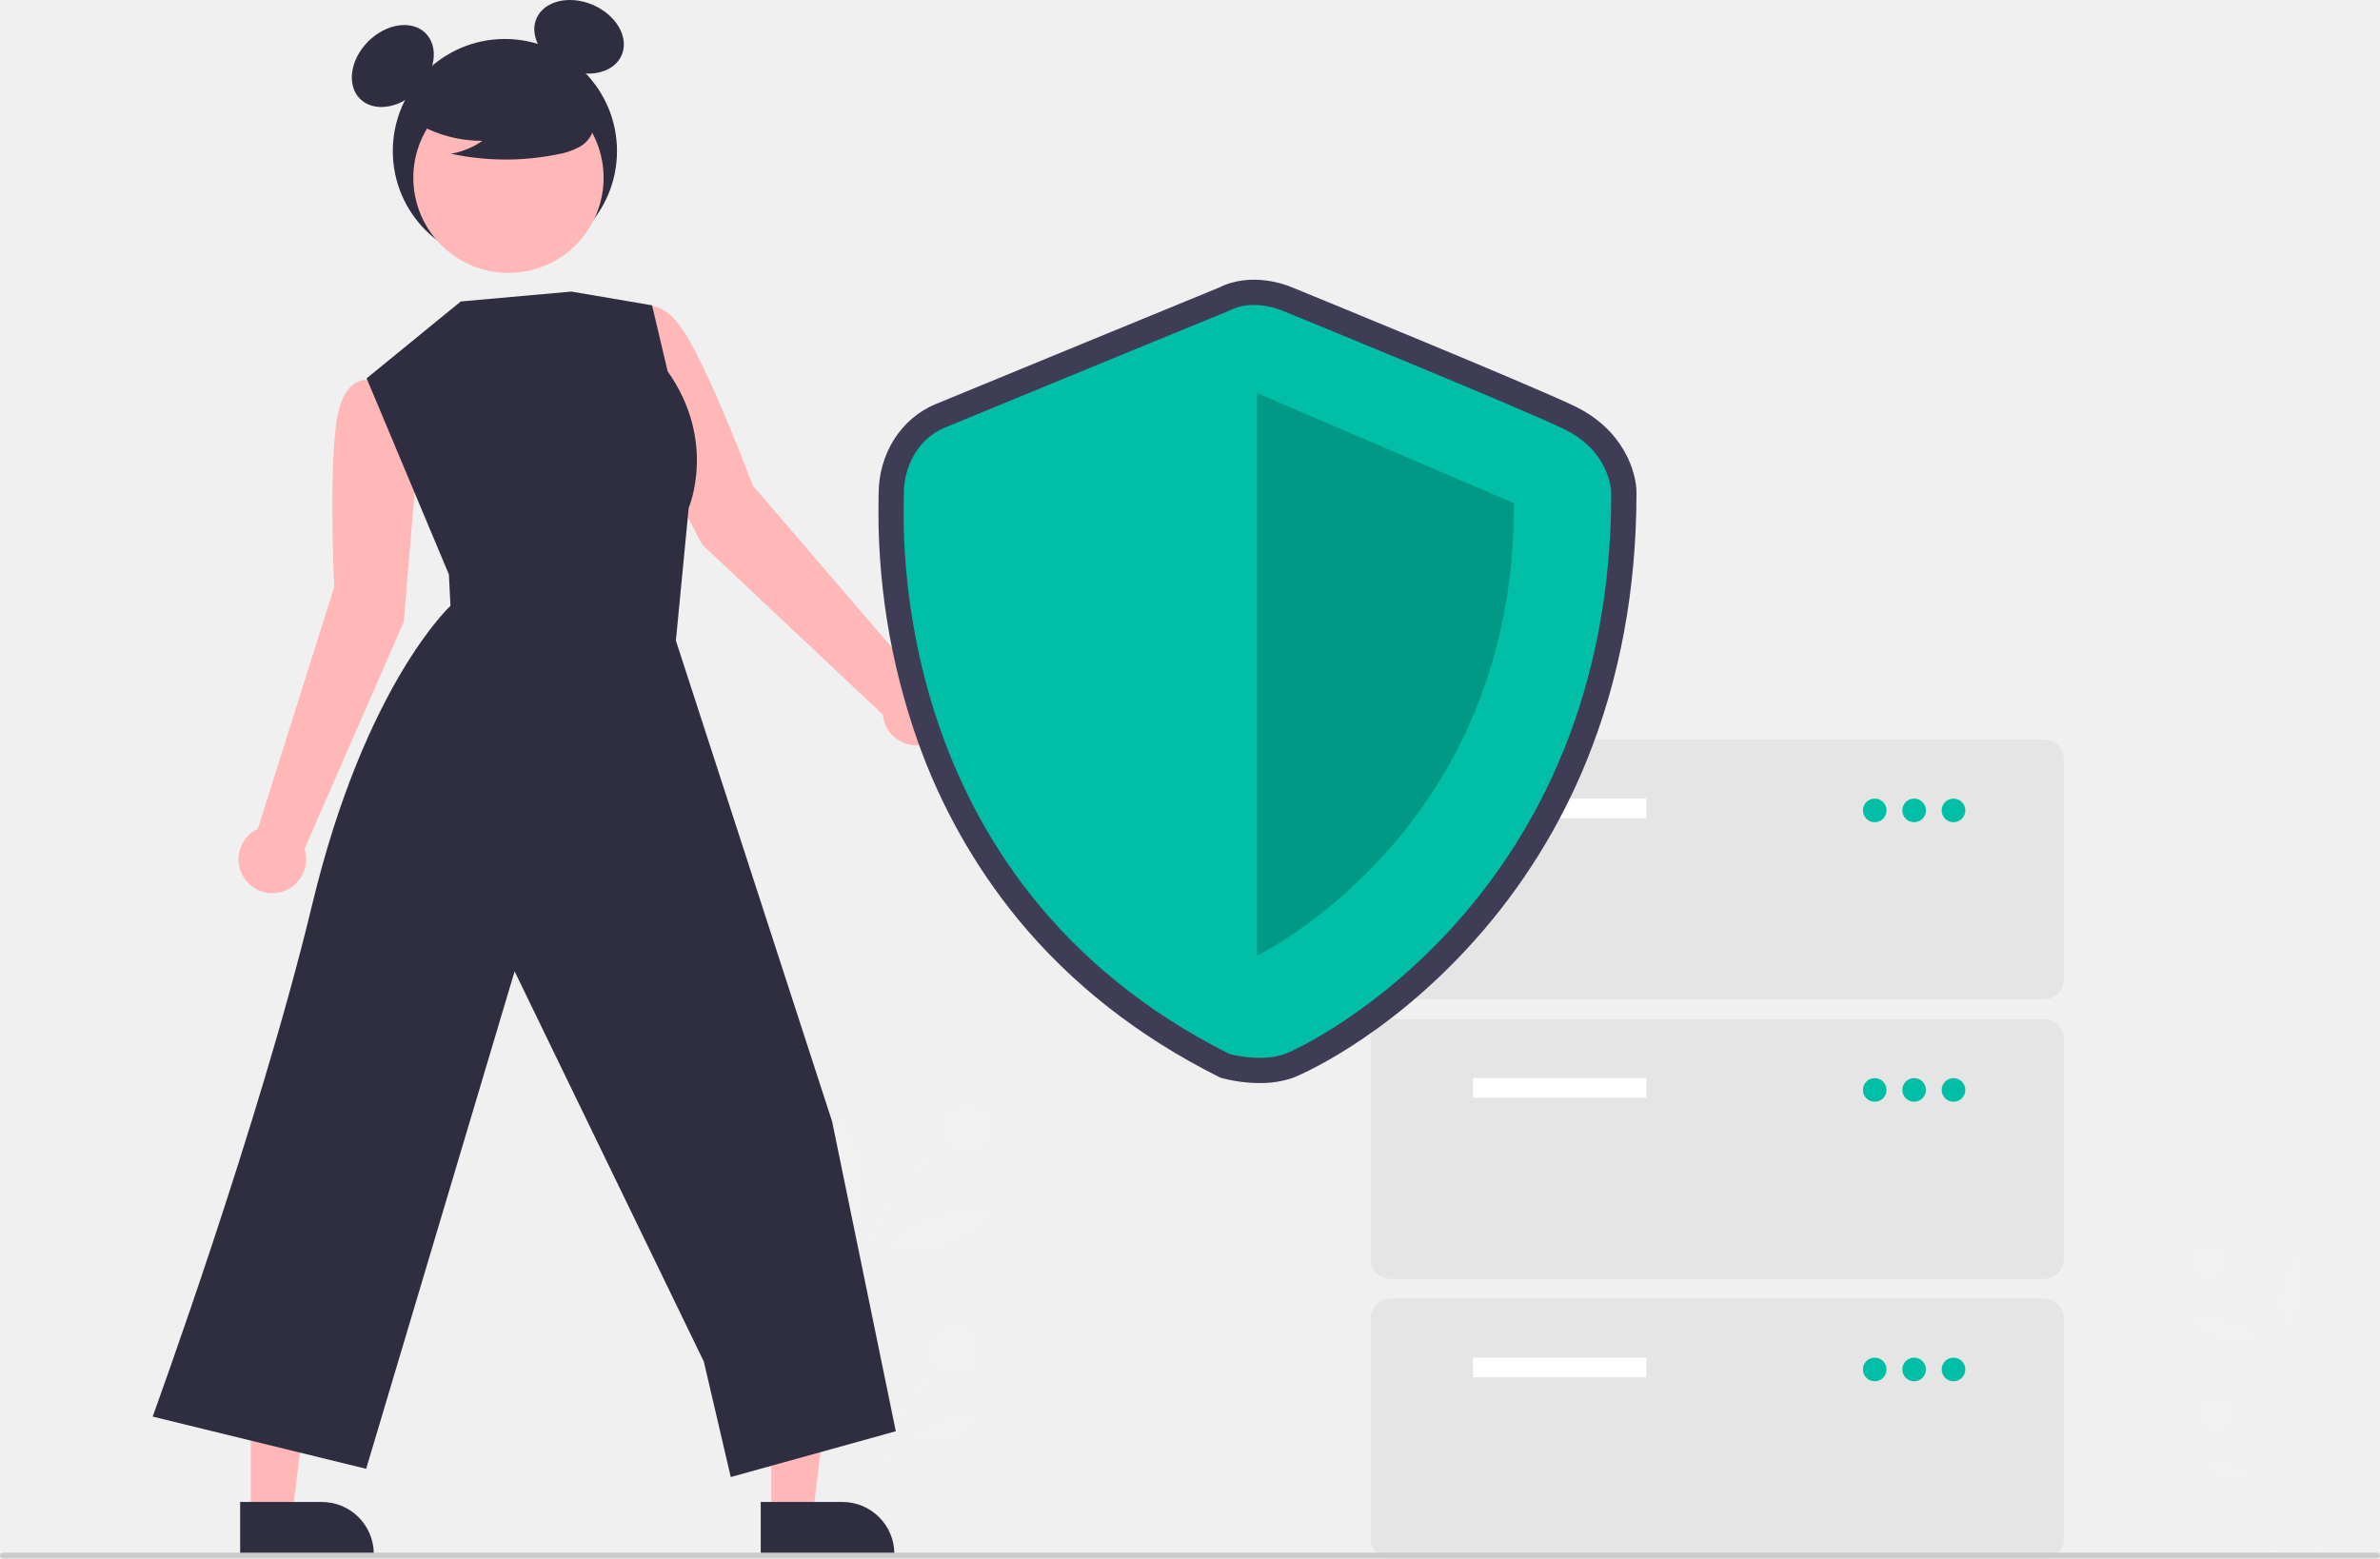
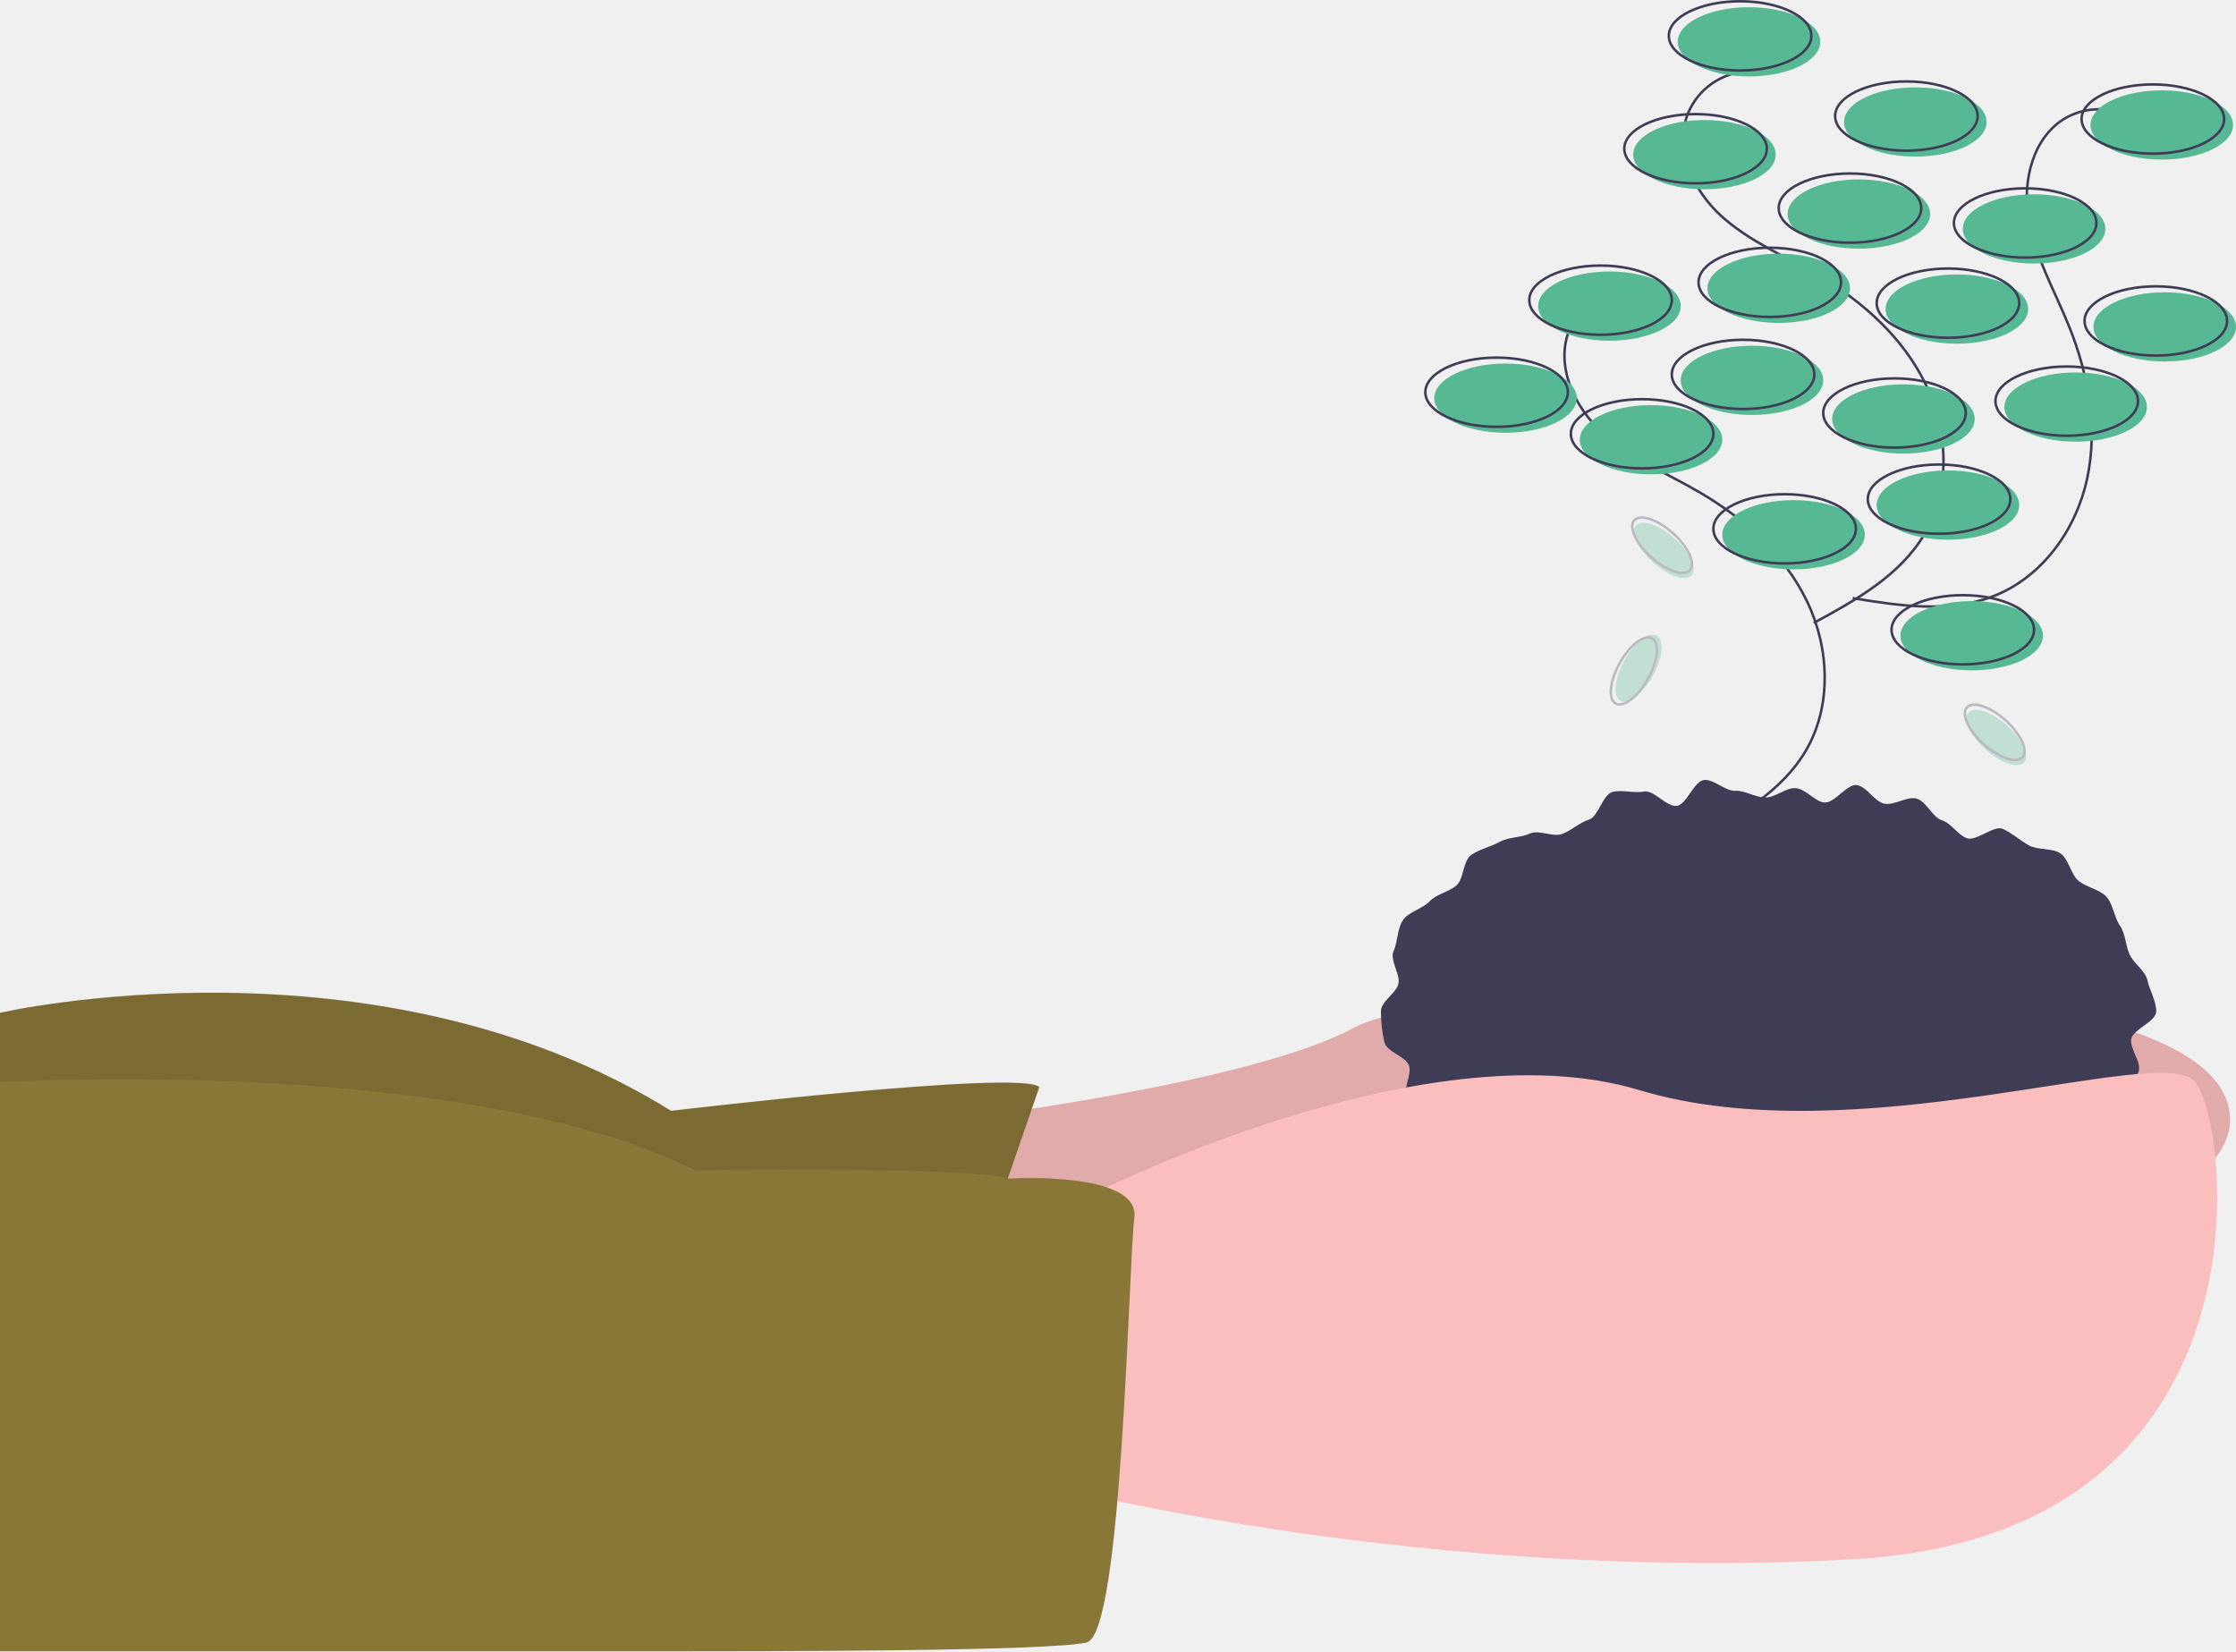
- <svg xmlns="http://www.w3.org/2000/svg" id="f8b6a39e-83da-4016-9016-ff4c8b42d6ea" data-name="Layer 1" width="826" height="541" viewBox="0 0 826 541">
-   <path d="M990.637,719.305l1.225-.024a284.08,284.08,0,0,0-4.348-40.598c-5.297-28.713-14.105-47.57-26.179-56.047l-.703,1.002C988.837,643.441,990.623,718.548,990.637,719.305Z" transform="translate(-187 -179.5)" fill="#f1f1f1" />
-   <path d="M975.326,719.012l1.225-.024c-.026-1.357-.792-33.326-13.378-42.163l-.703,1.002C974.548,686.308,975.32,718.686,975.326,719.012Z" transform="translate(-187 -179.5)" fill="#f1f1f1" />
-   <circle cx="766.664" cy="438.125" r="6.125" fill="#f1f1f1" />
-   <circle cx="769.697" cy="490.796" r="6.125" fill="#f1f1f1" />
-   <path d="M978.181,627.421a27.205,27.205,0,0,0,1.849,13.928,24.793,24.793,0,0,0,4.168-26.624A27.205,27.205,0,0,0,978.181,627.421Z" transform="translate(-187 -179.5)" fill="#f1f1f1" />
-   <path d="M958.161,645.276a27.205,27.205,0,0,0,14.037.606,24.793,24.793,0,0,0-25.49-8.743A27.205,27.205,0,0,0,958.161,645.276Z" transform="translate(-187 -179.5)" fill="#f1f1f1" />
-   <path d="M957.935,691.922a19.069,19.069,0,0,0,9.839.425,17.378,17.378,0,0,0-17.867-6.128A19.068,19.068,0,0,0,957.935,691.922Z" transform="translate(-187 -179.5)" fill="#f1f1f1" />
-   <path d="M469.026,719.305l-1.778-.035a412.331,412.331,0,0,1,6.311-58.927c7.688-41.675,20.472-69.046,37.997-81.351l1.021,1.455C471.639,609.191,469.047,718.207,469.026,719.305Z" transform="translate(-187 -179.5)" fill="#f1f1f1" />
-   <path d="M491.25,718.88l-1.778-.035c.038-1.969,1.149-48.372,19.417-61.198l1.021,1.455C492.379,671.41,491.259,718.407,491.25,718.88Z" transform="translate(-187 -179.5)" fill="#f1f1f1" />
-   <circle cx="335.692" cy="392.219" r="8.89" fill="#f1f1f1" />
-   <circle cx="331.29" cy="468.67" r="8.89" fill="#f1f1f1" />
-   <path d="M487.106,585.938a39.487,39.487,0,0,1-2.684,20.216,35.986,35.986,0,0,1-6.05-38.644A39.487,39.487,0,0,1,487.106,585.938Z" transform="translate(-187 -179.5)" fill="#f1f1f1" />
-   <path d="M516.164,611.855a39.487,39.487,0,0,1-20.374.88,35.986,35.986,0,0,1,36.998-12.691A39.487,39.487,0,0,1,516.164,611.855Z" transform="translate(-187 -179.5)" fill="#f1f1f1" />
-   <path d="M516.492,679.559a27.678,27.678,0,0,1-14.281.617,25.223,25.223,0,0,1,25.933-8.895A27.677,27.677,0,0,1,516.492,679.559Z" transform="translate(-187 -179.5)" fill="#f1f1f1" />
-   <path d="M331.679,340.734l-4.277-26.168L315.324,311.546s-9.586-2.952-11.826,16.355c-2.24,19.308-.504,55.356-.504,55.356l-26.517,83.971a11.729,11.729,0,1,0,16.194,6.985l34.478-78.878Z" transform="translate(-187 -179.5)" fill="#ffb7b7" />
-   <path d="M405.122,320.141l-6.341-25.746,9.922-7.519s7.656-6.479,17.298,10.398c9.641,16.877,22.198,50.713,22.198,50.713l57.357,66.816a11.729,11.729,0,1,1-12.151,12.782L430.726,368.579Z" transform="translate(-187 -179.5)" fill="#ffb7b7" />
-   <polygon points="267.689 526.093 282.072 526.092 288.915 470.614 267.686 470.615 267.689 526.093" fill="#ffb7b7" />
-   <path d="M451.02,700.897l28.326-.001h.001a18.052,18.052,0,0,1,18.051,18.051v.587l-46.378.002Z" transform="translate(-187 -179.5)" fill="#2f2e41" />
-   <polygon points="87.016 526.093 101.399 526.092 108.242 470.614 87.013 470.615 87.016 526.093" fill="#ffb7b7" />
-   <path d="M270.347,700.897l28.326-.001h.001a18.052,18.052,0,0,1,18.051,18.051v.587l-46.378.002Z" transform="translate(-187 -179.5)" fill="#2f2e41" />
-   <circle cx="175.23" cy="52.431" r="38.902" fill="#2f2e41" />
-   <ellipse cx="323.328" cy="202.419" rx="16.097" ry="12.073" transform="translate(-235.4315 108.4149) rotate(-45)" fill="#2f2e41" />
-   <ellipse cx="387.973" cy="192.279" rx="12.073" ry="16.097" transform="translate(-128.2553 294.0317) rotate(-66.86956)" fill="#2f2e41" />
-   <circle cx="363.464" cy="241.218" r="33.016" transform="translate(-209.5328 264.9384) rotate(-61.33682)" fill="#ffb7b7" />
-   <path d="M328.772,220.451a44.904,44.904,0,0,0,25.662,7.931,27.517,27.517,0,0,1-10.906,4.487,90.545,90.545,0,0,0,36.985.208,23.937,23.937,0,0,0,7.742-2.659,9.798,9.798,0,0,0,4.779-6.391c.811-4.636-2.801-8.847-6.554-11.685a48.348,48.348,0,0,0-40.628-8.119c-4.538,1.173-9.085,3.155-12.033,6.8s-3.821,9.264-1.012,13.017Z" transform="translate(-187 -179.5)" fill="#2f2e41" />
-   <path d="M346.918,284.151l-32.678,26.687,28.552,68.079.545,10.893s-29.64,27.328-47.979,103.668-55.38,177.778-55.38,177.778l74.101,18.128,51.521-172.69,65.677,135.48,9.343,40.072,57.28-15.901L475.792,568.808,421.572,401.886l4.452-46.114s9.922-23.017-7.315-47.386l-5.406-22.898L385.317,280.717Z" transform="translate(-187 -179.5)" fill="#2f2e41" />
-   <path d="M896.415,526.429H669.543a6.841,6.841,0,0,1-6.833-6.833v-76.535a6.841,6.841,0,0,1,6.833-6.833h226.871a6.841,6.841,0,0,1,6.833,6.833v76.535A6.841,6.841,0,0,1,896.415,526.429Z" transform="translate(-187 -179.5)" fill="#e5e5e5" />
-   <rect x="511.244" y="277.228" width="60.135" height="6.833" fill="#fff" />
-   <circle cx="650.647" cy="281.328" r="4.1" fill="#00bfa6" />
-   <circle cx="664.314" cy="281.328" r="4.1" fill="#00bfa6" />
-   <circle cx="677.981" cy="281.328" r="4.1" fill="#00bfa6" />
-   <path d="M896.415,623.465H669.543a6.841,6.841,0,0,1-6.833-6.833v-76.535a6.841,6.841,0,0,1,6.833-6.833h226.871a6.841,6.841,0,0,1,6.833,6.833v76.535A6.841,6.841,0,0,1,896.415,623.465Z" transform="translate(-187 -179.5)" fill="#e5e5e5" />
-   <rect x="511.244" y="374.263" width="60.135" height="6.833" fill="#fff" />
-   <circle cx="650.647" cy="378.363" r="4.1" fill="#00bfa6" />
-   <circle cx="664.314" cy="378.363" r="4.1" fill="#00bfa6" />
-   <circle cx="677.981" cy="378.363" r="4.1" fill="#00bfa6" />
-   <path d="M896.415,720.5H669.543a6.841,6.841,0,0,1-6.833-6.833v-76.535a6.841,6.841,0,0,1,6.833-6.833h226.871a6.841,6.841,0,0,1,6.833,6.833v76.535A6.841,6.841,0,0,1,896.415,720.5Z" transform="translate(-187 -179.5)" fill="#e5e5e5" />
-   <rect x="511.244" y="471.299" width="60.135" height="6.833" fill="#fff" />
-   <circle cx="650.647" cy="475.399" r="4.1" fill="#00bfa6" />
-   <circle cx="664.314" cy="475.399" r="4.1" fill="#00bfa6" />
-   <circle cx="677.981" cy="475.399" r="4.1" fill="#00bfa6" />
-   <path d="M624.17,555.475a51.658,51.658,0,0,1-12.806-1.657l-.824-.228-.765-.383c-27.647-13.862-50.972-32.171-69.326-54.421A206.016,206.016,0,0,1,505.445,436.631a239.231,239.231,0,0,1-13.528-84.274c.012-.602.022-1.067.022-1.387,0-13.939,7.737-26.17,19.712-31.159,9.165-3.819,92.375-37.996,98.387-40.466,11.322-5.673,23.402-.938,25.335-.11,4.336,1.773,81.259,33.235,97.881,41.15,17.132,8.158,21.703,22.813,21.703,30.187,0,33.382-5.781,64.579-17.183,92.727a214.708,214.708,0,0,1-38.585,62.184c-31.498,35.446-63.004,48.012-63.309,48.123A34.427,34.427,0,0,1,624.17,555.475ZM616.76,537.122c2.732.612,9.02,1.531,13.119.036,5.207-1.899,31.578-15.574,56.22-43.305,34.047-38.315,51.323-86.48,51.348-143.157-.061-1.148-.876-9.338-11.722-14.502-16.301-7.762-96.255-40.456-97.061-40.785l-.221-.094c-1.676-.702-7.008-2.181-10.684-.255l-.736.343c-.891.366-89.22,36.644-98.64,40.57-6.59,2.746-8.938,9.548-8.938,14.998,0,.398-.01.978-.025,1.726C508.669,391.478,517.643,486.905,616.76,537.122Z" transform="translate(-187 -179.5)" fill="#3f3d56" />
-   <path d="M613.698,287.305s-89.131,36.608-98.681,40.587-14.325,13.529-14.325,23.079S493.53,485.132,613.698,545.382c0,0,10.906,3.018,19.181,0s113.322-53.95,113.322-194.809c0,0,0-14.325-16.712-22.283S631.977,287.305,631.977,287.305,622.054,282.928,613.698,287.305Z" transform="translate(-187 -179.5)" fill="#00bfa6" />
-   <path d="M623.248,315.954V511.243s89.927-43.287,89.131-157.089Z" transform="translate(-187 -179.5)" opacity="0.2" />
-   <path d="M1012,720.5H188a1,1,0,0,1,0-2h824a1,1,0,0,1,0,2Z" transform="translate(-187 -179.5)" fill="#cbcbcb" />
+ <svg xmlns="http://www.w3.org/2000/svg" id="abc544d7-1a04-40cc-926f-7ea71d989639" data-name="Layer 1" width="886" height="654.301" viewBox="0 0 886 654.301">
+   <path d="M534.697,566.284s117.663-14.12,158.845-36.475,347.105-32.946,347.105,36.475S688.835,666.298,688.835,666.298L504.105,655.708Z" transform="translate(-157 -122.5995)" fill="#fbbebe" />
+   <path d="M534.697,566.284s117.663-14.12,158.845-36.475,347.105-32.946,347.105,36.475S688.835,666.298,688.835,666.298L504.105,655.708Z" transform="translate(-157 -122.5995)" opacity="0.1" />
+   <path d="M568.819,553.341l-24.709,71.774L157,629.822V523.926s148.255-34.122,265.918,38.829C422.918,562.754,561.76,546.282,568.819,553.341Z" transform="translate(-157 -122.5995)" fill="#887737" />
+   <path d="M568.819,553.226,544.11,625,157,629.707V523.81s148.255-34.122,265.918,38.829C422.918,562.639,561.76,546.166,568.819,553.226Z" transform="translate(-157 -122.5995)" opacity="0.1" />
+   <path d="M1011.404,523.337c0,4.01-8.993,6.987-9.877,10.856-.877,3.837,4.466,9.672,2.775,13.336a72.563,72.563,0,0,1-6.172,10.733c-2.215,3.171-9.057,2.708-11.862,5.682a94.319,94.319,0,0,1-8.712,7.576c-2.977,2.476-7.01,2.995-10.395,5.274-3.219,2.167-2.829,10.116-6.389,12.089-3.402,1.886-8.61.369-12.3,2.064-3.542,1.627-5.41,7.511-9.197,8.95-3.652,1.388-8.173.79-12.034,1.992-3.737,1.163-7.918.974-11.834,1.954-3.803.951-6.707,6.651-10.662,7.419-3.854.749-8.371-1.248-12.356-.681-3.892.554-8.418-4.372-12.421-3.999-3.918.365-7.611,2.645-11.624,2.829-3.935.181-7.825,1.914-11.839,1.914-4.013,0-8.155,3.765-12.089,3.585-4.013-.184-7.646-5.891-11.564-6.256-4.004-.373-8.779,5.589-12.671,5.035-3.985-.567-7.141-6.402-10.995-7.151-3.957-.769-9.067,3.402-12.87,2.451-3.916-.979-6.241-7.768-9.978-8.931-3.861-1.202-8.647.426-12.299-.962-3.788-1.439-8.402-1.208-11.944-2.835-3.69-1.695-6.339-5.706-9.742-7.591-3.56-1.973-5.202-6.867-8.421-9.035-3.385-2.279-8.543-1.988-11.52-4.464-3.143-2.614-9.032-2.75-11.684-5.563-2.805-2.974-3.94-7.969-6.155-11.141-2.333-3.34,2.245-10.403.617-13.933-1.69-3.664-8.756-5.152-9.632-8.989a56.435,56.435,0,0,1-1.384-12.207c0-4.01,6.043-7.075,6.927-10.943.877-3.837-3.571-9.348-1.88-13.012,1.629-3.531,1.421-8.959,3.754-12.3,2.215-3.171,7.742-4.415,10.548-7.389,2.652-2.812,7.4-3.596,10.543-6.21,2.977-2.476,2.598-9.942,5.983-12.221,3.219-2.167,7.712-3.156,11.273-5.129,3.402-1.886,8.217-1.568,11.907-3.263,3.542-1.627,9.091,1.579,12.877.14,3.652-1.388,6.614-4.421,10.476-5.623,3.737-1.163,5.493-10.035,9.409-11.014,3.803-.951,8.481.628,12.437-.141,3.854-.749,9.04,6.251,13.025,5.684,3.892-.554,6.802-9.898,10.806-10.27,3.918-.365,8.337,4.475,12.349,4.29,3.935-.181,7.886,2.655,11.9,2.655,4.013,0,8.012-3.892,11.946-3.711,4.013.184,7.551,5.327,11.469,5.692,4.004.373,8.919-7.45,12.811-6.896,3.985.567,7.064,6.614,10.918,7.363,3.957.769,8.912-2.986,12.716-2.034,3.916.979,6.273,7.407,10.01,8.57,3.861,1.202,6.24,5.736,9.892,7.124,3.788,1.439,10.823-5.294,14.366-3.667,3.69,1.695,6.878,4.628,10.28,6.514,3.56,1.973,9.22.981,12.439,3.148,3.385,2.279,4.218,8.398,7.195,10.874,3.143,2.614,8.327,3.401,10.98,6.213,2.805,2.974,3.195,8.304,5.41,11.476,2.333,3.34,2.26,7.969,3.888,11.499,1.69,3.664,6.202,6.435,7.078,10.271C1008.786,514.895,1011.404,519.328,1011.404,523.337Z" transform="translate(-157 -122.5995)" fill="#3f3d56" />
+   <path d="M587.645,596.877S720.604,528.632,806.498,554.518s205.91-18.826,220.029-3.53,34.122,180.024-135.312,189.437-314.159-28.239-314.159-28.239Z" transform="translate(-157 -122.5995)" fill="#fbbebe" />
+   <path d="M556.334,589.609S608.825,586.287,606.471,605.113s-4.707,164.728-18.826,168.258-125.899,3.53-171.788,3.53H157V551.326s183.554-10.928,275.331,34.961C432.331,586.287,542.672,584.694,556.334,589.609Z" transform="translate(-157 -122.5995)" fill="#887737" />
+   <path d="M802.239,236.779a27.041,27.041,0,0,0-23.309,16.297c-5.828,14.089,1.676,30.638,12.942,40.912s25.737,16.146,38.886,23.865c17.661,10.368,33.53,24.76,42.367,43.234s9.776,41.359-.611,59.008c-9.641,16.381-27.171,26.186-43.891,35.228" transform="translate(-157 -122.5995)" fill="none" stroke="#3f3d56" stroke-miterlimit="10" />
+   <path d="M849.304,150.885a27.041,27.041,0,0,0-23.309,16.297c-5.828,14.089,1.676,30.638,12.942,40.912s25.737,16.146,38.886,23.865c17.661,10.368,33.53,24.76,42.367,43.234s9.776,41.359-.611,59.008c-9.641,16.381-27.171,26.186-43.891,35.228" transform="translate(-157 -122.5995)" fill="none" stroke="#3f3d56" stroke-miterlimit="10" />
+   <path d="M1004.051,170.64a27.041,27.041,0,0,0-28.408-1.382c-13.233,7.572-17.431,25.252-14.812,40.272s10.467,28.523,16.138,42.675c7.618,19.009,11.356,40.104,7.034,60.122s-17.588,38.688-36.606,46.285c-17.652,7.051-37.515,4.072-56.271.987" transform="translate(-157 -122.5995)" fill="none" stroke="#3f3d56" stroke-miterlimit="10" />
+   <ellipse cx="710.683" cy="211.889" rx="28.239" ry="13.716" fill="#57b894" />
+   <ellipse cx="707.153" cy="209.536" rx="28.239" ry="13.716" fill="none" stroke="#3f3d56" stroke-miterlimit="10" />
+   <ellipse cx="771.867" cy="200.123" rx="28.239" ry="13.716" fill="#57b894" />
+   <ellipse cx="768.337" cy="197.77" rx="28.239" ry="13.716" fill="none" stroke="#3f3d56" stroke-miterlimit="10" />
+   <ellipse cx="781.28" cy="251.895" rx="28.239" ry="13.716" fill="#57b894" />
+   <ellipse cx="777.75" cy="249.541" rx="28.239" ry="13.716" fill="none" stroke="#3f3d56" stroke-miterlimit="10" />
+   <ellipse cx="775.397" cy="122.466" rx="28.239" ry="13.716" fill="#57b894" />
+   <ellipse cx="771.867" cy="120.113" rx="28.239" ry="13.716" fill="none" stroke="#3f3d56" stroke-miterlimit="10" />
+   <ellipse cx="704.799" cy="114.229" rx="28.239" ry="13.716" fill="#57b894" />
+   <ellipse cx="701.27" cy="111.876" rx="28.239" ry="13.716" fill="none" stroke="#3f3d56" stroke-miterlimit="10" />
+   <ellipse cx="736.568" cy="84.814" rx="28.239" ry="13.716" fill="#57b894" />
+   <ellipse cx="733.039" cy="82.46" rx="28.239" ry="13.716" fill="none" stroke="#3f3d56" stroke-miterlimit="10" />
+   <ellipse cx="805.989" cy="90.697" rx="28.239" ry="13.716" fill="#57b894" />
+   <ellipse cx="802.46" cy="88.344" rx="28.239" ry="13.716" fill="none" stroke="#3f3d56" stroke-miterlimit="10" />
+   <ellipse cx="857.761" cy="129.526" rx="28.239" ry="13.716" fill="#57b894" />
+   <ellipse cx="854.231" cy="127.172" rx="28.239" ry="13.716" fill="none" stroke="#3f3d56" stroke-miterlimit="10" />
+   <ellipse cx="675.384" cy="61.281" rx="28.239" ry="13.716" fill="#57b894" />
+   <ellipse cx="671.854" cy="58.928" rx="28.239" ry="13.716" fill="none" stroke="#3f3d56" stroke-miterlimit="10" />
+   <ellipse cx="693.033" cy="16.569" rx="28.239" ry="13.716" fill="#57b894" />
+   <ellipse cx="689.503" cy="14.216" rx="28.239" ry="13.716" fill="none" stroke="#3f3d56" stroke-miterlimit="10" />
+   <ellipse cx="856.584" cy="49.515" rx="28.239" ry="13.716" fill="#57b894" />
+   <ellipse cx="853.054" cy="47.162" rx="28.239" ry="13.716" fill="none" stroke="#3f3d56" stroke-miterlimit="10" />
+   <ellipse cx="596.55" cy="157.765" rx="28.239" ry="13.716" fill="#57b894" />
+   <ellipse cx="593.02" cy="155.411" rx="28.239" ry="13.716" fill="none" stroke="#3f3d56" stroke-miterlimit="10" />
+   <ellipse cx="694.21" cy="150.705" rx="28.239" ry="13.716" fill="#57b894" />
+   <ellipse cx="690.68" cy="148.352" rx="28.239" ry="13.716" fill="none" stroke="#3f3d56" stroke-miterlimit="10" />
+   <ellipse cx="822.462" cy="161.294" rx="28.239" ry="13.716" fill="#57b894" />
+   <ellipse cx="818.932" cy="158.941" rx="28.239" ry="13.716" fill="none" stroke="#3f3d56" stroke-miterlimit="10" />
+   <ellipse cx="754.218" cy="166.001" rx="28.239" ry="13.716" fill="#57b894" />
+   <ellipse cx="750.688" cy="163.648" rx="28.239" ry="13.716" fill="none" stroke="#3f3d56" stroke-miterlimit="10" />
+   <ellipse cx="758.924" cy="48.338" rx="28.239" ry="13.716" fill="#57b894" />
+   <ellipse cx="755.394" cy="45.985" rx="28.239" ry="13.716" fill="none" stroke="#3f3d56" stroke-miterlimit="10" />
+   <ellipse cx="637.732" cy="121.289" rx="28.239" ry="13.716" fill="#57b894" />
+   <ellipse cx="634.202" cy="118.936" rx="28.239" ry="13.716" fill="none" stroke="#3f3d56" stroke-miterlimit="10" />
+   <ellipse cx="654.205" cy="174.237" rx="28.239" ry="13.716" fill="#57b894" />
+   <ellipse cx="650.675" cy="171.884" rx="28.239" ry="13.716" fill="none" stroke="#3f3d56" stroke-miterlimit="10" />
+   <g opacity="0.3">
+     <ellipse cx="806.269" cy="387.365" rx="14.794" ry="6.407" transform="translate(-82.2221 779.5881) rotate(-60.79941)" fill="#57b894" />
+     <ellipse cx="804.407" cy="388.443" rx="14.794" ry="6.407" transform="translate(-84.11655 778.515) rotate(-60.79941)" fill="none" stroke="#3f3d56" stroke-miterlimit="10" />
+   </g>
+   <g opacity="0.3">
+     <ellipse cx="948.032" cy="414.816" rx="6.407" ry="14.794" transform="translate(-150.3063 722.0064) rotate(-48.17218)" fill="#57b894" />
+     <ellipse cx="947.387" cy="412.764" rx="6.407" ry="14.794" transform="translate(-148.9918 720.8422) rotate(-48.17218)" fill="none" stroke="#3f3d56" stroke-miterlimit="10" />
+   </g>
+   <g opacity="0.3">
+     <ellipse cx="816.25" cy="340.689" rx="6.407" ry="14.794" transform="translate(-138.9674 599.1163) rotate(-48.17218)" fill="#57b894" />
+     <ellipse cx="815.605" cy="338.636" rx="6.407" ry="14.794" transform="translate(-137.6529 597.9521) rotate(-48.17218)" fill="none" stroke="#3f3d56" stroke-miterlimit="10" />
+   </g>
</svg>
